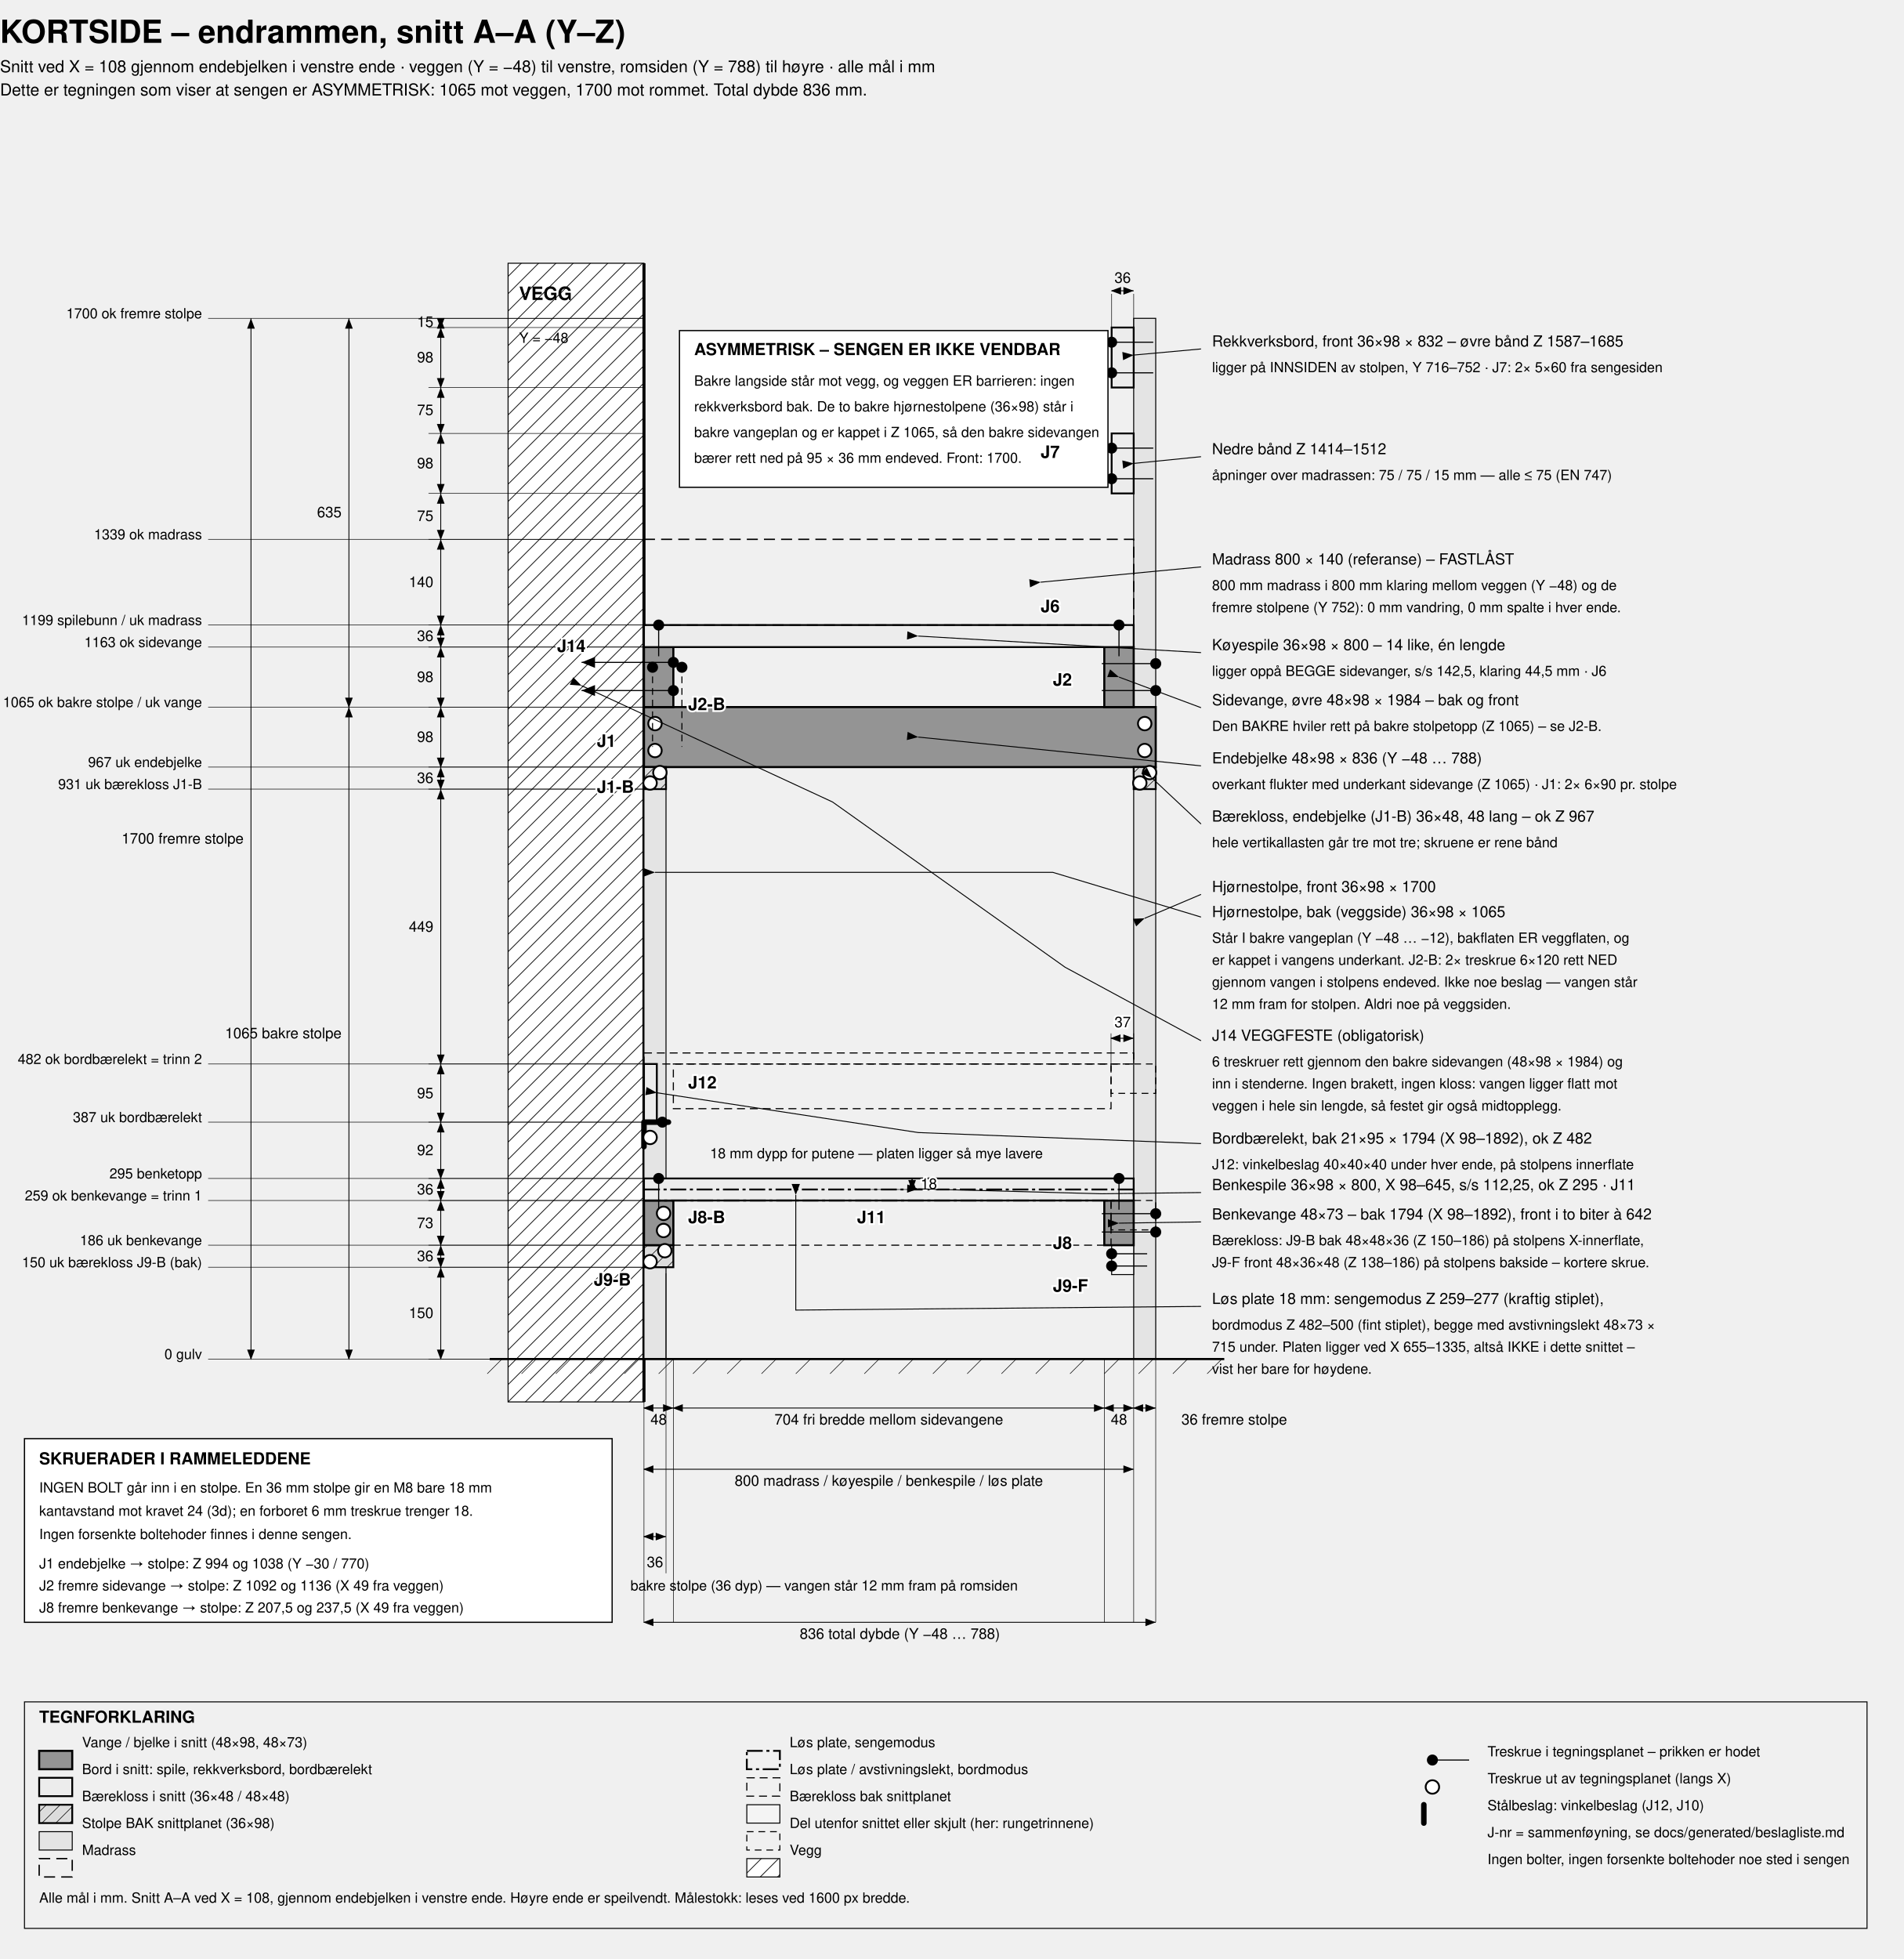
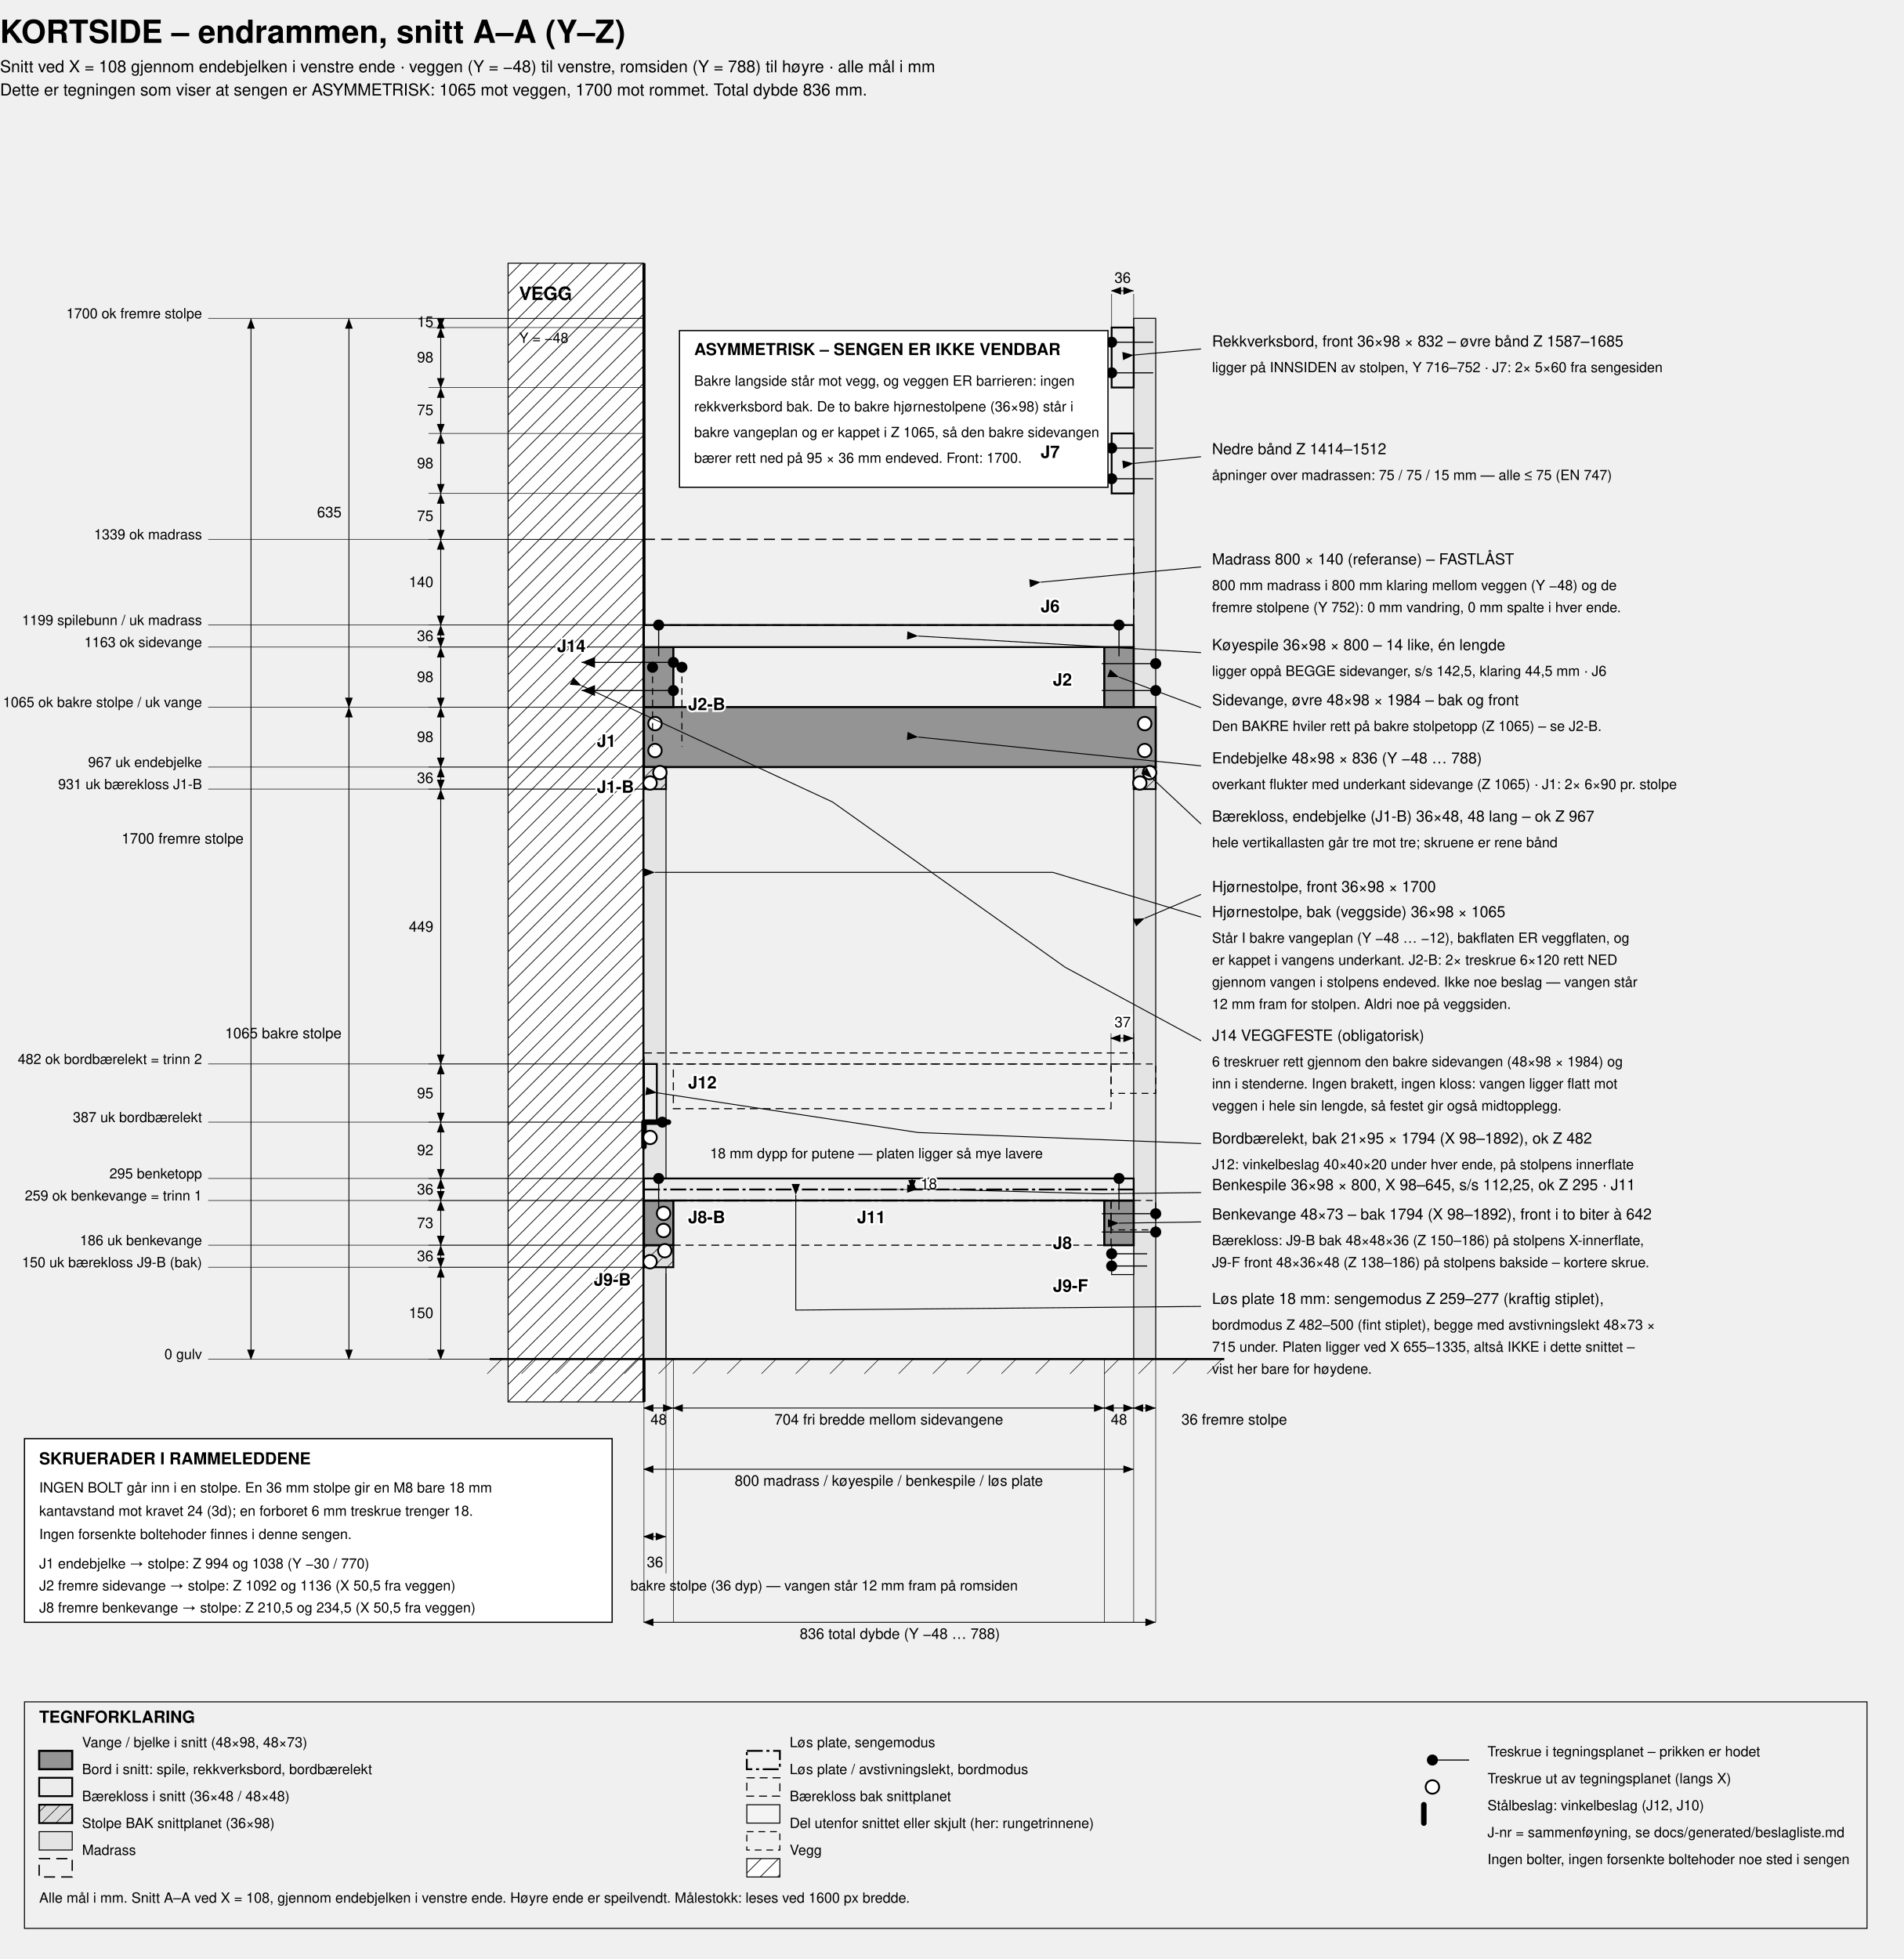
<svg xmlns="http://www.w3.org/2000/svg" viewBox="-1100 -520 3110 3200" width="1600">
  <defs>
    <marker id="aE" markerWidth="13" markerHeight="10" refX="12" refY="4.5" orient="auto">
      <path d="M0,0 L12,4.5 L0,9 z" fill="#000" />
    </marker>
    <marker id="aS" markerWidth="13" markerHeight="10" refX="1" refY="4.5" orient="auto">
      <path d="M12,0 L0,4.5 L12,9 z" fill="#000" />
    </marker>
    <pattern id="hatch" width="16" height="16" patternUnits="userSpaceOnUse" patternTransform="rotate(45)">
      <rect width="16" height="16" fill="#dcdcdc" />
      <line x1="0" y1="0" x2="0" y2="16" stroke="#000" stroke-width="1.8" />
    </pattern>
    <pattern id="wallh" width="20" height="20" patternUnits="userSpaceOnUse" patternTransform="rotate(45)">
      <rect width="20" height="20" fill="#fff" />
      <line x1="0" y1="0" x2="0" y2="20" stroke="#000" stroke-width="2.2" />
    </pattern>
    <pattern id="dots" width="14" height="14" patternUnits="userSpaceOnUse">
      <rect width="14" height="14" fill="#fff" />
      <circle cx="4" cy="4" r="1.7" fill="#000" />
    </pattern>
  </defs>
  <style>
    svg  { background:#fff; }
    text { font-family:Helvetica,Arial,sans-serif; fill:#000; font-size:25px; }
    .ttl { font-size:52px; font-weight:bold; }
    .sub { font-size:27px; }
    .lbl { font-size:25px; }
    .sml { font-size:23px; }
    .big { font-size:30px; font-weight:bold; }
    .dm  { font-size:24px; }
    .dmh { font-size:24px; paint-order:stroke; stroke:#fff; stroke-width:6px; }
    .leg { font-size:27px; font-weight:bold; }
    .jl  { font-size:28px; font-weight:bold; paint-order:stroke; stroke:#fff; stroke-width:6px; }
    .wall{ fill:url(#wallh); stroke:#000; stroke-width:1.6; }
    .wallface { stroke:#000; stroke-width:5; }
    .rai { fill:#949494; stroke:#000; stroke-width:3.4; }
    .brd { fill:#ececec; stroke:#000; stroke-width:3; }
    .blk { fill:url(#hatch); stroke:#000; stroke-width:3; }
    .pstb{ fill:#e4e4e4; stroke:#000; stroke-width:1.6; }
    .blkb{ fill:#f4f4f4; stroke:#000; stroke-width:1.6; }
    .pnlb{ fill:none; stroke:#000; stroke-width:3; stroke-dasharray:26 6 5 6; }
    .pnlg{ fill:none; stroke:#000; stroke-width:1.8; stroke-dasharray:13 8; }
    .mat { fill:none; stroke:#000; stroke-width:2.2; stroke-dasharray:18 10; }
    .gho { fill:none; stroke:#000; stroke-width:1.7; stroke-dasharray:11 8; }
    .dim { fill:none; stroke:#000; stroke-width:1.4; }
    .ext { fill:none; stroke:#000; stroke-width:0.9; }
    .ldr { fill:none; stroke:#000; stroke-width:1.5; }
    .grd { stroke:#000; stroke-width:3.5; }
    .scr { fill:#000; stroke:none; }
    .scrl{ fill:none; stroke:#000; stroke-width:1.8; }
    .scrg{ fill:#fff; stroke:#000; stroke-width:3; }
    .stl { fill:#6f6f6f; stroke:#000; stroke-width:2.4; }
    .stll{ fill:none; stroke:#000; stroke-width:9; stroke-linejoin:round; stroke-linecap:round; }
    .legbox { fill:none; stroke:#000; stroke-width:1.6; }
    .notebox{ fill:#fff; stroke:#000; stroke-width:2; }
  </style>
  <text x="-1100" y="-450" class="ttl">KORTSIDE – endrammen, snitt A–A (Y–Z)</text>
  <text x="-1100" y="-402" class="sub">Snitt ved X = 108 gjennom endebjelken i venstre ende · veggen (Y = −48) til venstre, romsiden (Y = 788) til høyre · alle mål i mm</text>
  <text x="-1100" y="-364" class="sub">Dette er tegningen som viser at sengen er ASYMMETRISK: 1065 mot veggen, 1700 mot rommet. Total dybde 836 mm.</text>
  <rect x="-270" y="-90" width="222" height="1860" class="wall" />
  <text x="-252" y="-30" class="big" text-anchor="start">VEGG</text>
  <text x="-252" y="40" class="sml" text-anchor="start">Y = −48</text>
  <line x1="-48" y1="-90" x2="-48" y2="1770" class="wallface" />
  <rect x="-48" y="635" width="36" height="1065" class="pstb" />
  <rect x="752" y="0" width="36" height="1700" class="pstb" />
  <rect x="716" y="1514" width="36" height="48" class="blkb" />
  <rect x="-48" y="1218" width="21" height="95" class="brd" />
  <rect x="-48" y="1514" width="48" height="36" class="blk" />
  <rect x="-48" y="1441" width="48" height="73" class="rai" />
  <rect x="704" y="1441" width="48" height="73" class="rai" />
  <rect x="-48" y="1405" width="800" height="36" class="brd" />
  <rect x="715" y="1441" width="73" height="48" class="gho" />
  <rect x="715" y="1218" width="73" height="48" class="gho" />
  <rect x="-48" y="635" width="836" height="98" class="rai" />
  <rect x="-48" y="733" width="36" height="36" class="blk" />
  <rect x="752" y="733" width="36" height="36" class="blk" />
  <rect x="-48" y="537" width="48" height="98" class="rai" />
  <rect x="704" y="537" width="48" height="98" class="rai" />
  <rect x="-48" y="501" width="800" height="36" class="brd" />
  <rect x="-48" y="361" width="800" height="140" class="mat" />
  <rect x="716" y="188" width="36" height="98" class="brd" />
  <rect x="716" y="15" width="36" height="98" class="brd" />
  <rect x="-48" y="1423" width="800" height="18" class="pnlb" />
  <rect x="0" y="1441" width="715" height="73" class="pnlg" />
  <rect x="-48" y="1200" width="800" height="18" class="pnlg" />
  <rect x="0" y="1218" width="715" height="73" class="pnlg" />
  <line x1="-300" y1="1700" x2="900" y2="1700" class="grd" />
  <line x1="-280" y1="1700" x2="-304" y2="1724" class="ext" />
  <line x1="-224" y1="1700" x2="-248" y2="1724" class="ext" />
  <line x1="-168" y1="1700" x2="-192" y2="1724" class="ext" />
  <line x1="-112" y1="1700" x2="-136" y2="1724" class="ext" />
  <line x1="-56" y1="1700" x2="-80" y2="1724" class="ext" />
  <line x1="0" y1="1700" x2="-24" y2="1724" class="ext" />
  <line x1="56" y1="1700" x2="32" y2="1724" class="ext" />
  <line x1="112" y1="1700" x2="88" y2="1724" class="ext" />
  <line x1="168" y1="1700" x2="144" y2="1724" class="ext" />
  <line x1="224" y1="1700" x2="200" y2="1724" class="ext" />
  <line x1="280" y1="1700" x2="256" y2="1724" class="ext" />
  <line x1="336" y1="1700" x2="312" y2="1724" class="ext" />
  <line x1="392" y1="1700" x2="368" y2="1724" class="ext" />
  <line x1="448" y1="1700" x2="424" y2="1724" class="ext" />
  <line x1="504" y1="1700" x2="480" y2="1724" class="ext" />
  <line x1="560" y1="1700" x2="536" y2="1724" class="ext" />
  <line x1="616" y1="1700" x2="592" y2="1724" class="ext" />
  <line x1="672" y1="1700" x2="648" y2="1724" class="ext" />
  <line x1="728" y1="1700" x2="704" y2="1724" class="ext" />
  <line x1="784" y1="1700" x2="760" y2="1724" class="ext" />
  <line x1="840" y1="1700" x2="816" y2="1724" class="ext" />
  <line x1="896" y1="1700" x2="872" y2="1724" class="ext" />
  <circle cx="-30" cy="706" r="11" class="scrg" />
  <circle cx="-30" cy="662" r="11" class="scrg" />
  <circle cx="770" cy="706" r="11" class="scrg" />
  <circle cx="770" cy="662" r="11" class="scrg" />
  <circle cx="-38" cy="759" r="11" class="scrg" />
  <circle cx="-22" cy="742" r="11" class="scrg" />
  <circle cx="762" cy="759" r="11" class="scrg" />
  <circle cx="778" cy="742" r="11" class="scrg" />
  <line x1="788" y1="608" x2="700" y2="608" class="scrl" />
  <circle cx="788" cy="608" r="9" class="scr" />
  <line x1="788" y1="564" x2="700" y2="564" class="scrl" />
  <circle cx="788" cy="564" r="9" class="scr" />
  <line x1="-34" y1="566" x2="-34" y2="700" class="gho" />
  <line x1="14" y1="566" x2="14" y2="700" class="gho" />
  <circle cx="-34" cy="570" r="9" class="scr" />
  <circle cx="14" cy="570" r="9" class="scr" />
  <line x1="0" y1="608" x2="-150" y2="608" class="scrl" />
  <circle cx="0" cy="608" r="9" class="scr" />
  <polygon points="-150,608 -128,599 -128,617" class="scr" />
  <line x1="0" y1="562" x2="-150" y2="562" class="scrl" />
  <circle cx="0" cy="562" r="9" class="scr" />
  <polygon points="-150,562 -128,553 -128,571" class="scr" />
  <line x1="-24" y1="501" x2="-24" y2="552" class="scrl" />
  <circle cx="-24" cy="501" r="9" class="scr" />
  <line x1="728" y1="501" x2="728" y2="552" class="scrl" />
  <circle cx="728" cy="501" r="9" class="scr" />
  <line x1="-24" y1="1405" x2="-24" y2="1456" class="scrl" />
  <circle cx="-24" cy="1405" r="9" class="scr" />
  <line x1="728" y1="1405" x2="728" y2="1456" class="scrl" />
  <circle cx="728" cy="1405" r="9" class="scr" />
  <line x1="716" y1="262" x2="784" y2="262" class="scrl" />
  <circle cx="716" cy="262" r="9" class="scr" />
  <line x1="716" y1="212" x2="784" y2="212" class="scrl" />
  <circle cx="716" cy="212" r="9" class="scr" />
  <line x1="716" y1="89" x2="784" y2="89" class="scrl" />
  <circle cx="716" cy="89" r="9" class="scr" />
  <line x1="716" y1="39" x2="784" y2="39" class="scrl" />
  <circle cx="716" cy="39" r="9" class="scr" />
  <line x1="788" y1="1492.5" x2="700" y2="1492.5" class="scrl" />
  <circle cx="788" cy="1492.5" r="9" class="scr" />
  <line x1="788" y1="1462.5" x2="700" y2="1462.5" class="scrl" />
  <circle cx="788" cy="1462.5" r="9" class="scr" />
  <circle cx="-16" cy="1490" r="11" class="scrg" />
  <circle cx="-16" cy="1462" r="11" class="scrg" />
  <circle cx="-38" cy="1541" r="11" class="scrg" />
  <circle cx="-14" cy="1523" r="11" class="scrg" />
  <line x1="716" y1="1548" x2="774" y2="1548" class="scrl" />
  <circle cx="716" cy="1548" r="9" class="scr" />
  <line x1="716" y1="1528" x2="774" y2="1528" class="scrl" />
  <circle cx="716" cy="1528" r="9" class="scr" />
  <polyline points="-48,1353 -48,1313 -8,1313" class="stll" />
  <circle cx="-38" cy="1338" r="11" class="scrg" />
  <circle cx="-18" cy="1313" r="9" class="scr" />
  <line x1="-48" y1="1700" x2="-400" y2="1700" class="ext" />
  <line x1="-48" y1="1550" x2="-400" y2="1550" class="ext" />
  <line x1="-380" y1="1700" x2="-380" y2="1550" class="dim" marker-start="url(#aS)" marker-end="url(#aE)" />
  <text x="-392" y="1633" class="dm" text-anchor="end">150</text>
  <line x1="-48" y1="1514" x2="-400" y2="1514" class="ext" />
  <line x1="-380" y1="1550" x2="-380" y2="1514" class="dim" marker-start="url(#aS)" marker-end="url(#aE)" />
  <text x="-392" y="1540" class="dm" text-anchor="end">36</text>
  <line x1="-48" y1="1441" x2="-400" y2="1441" class="ext" />
  <line x1="-380" y1="1514" x2="-380" y2="1441" class="dim" marker-start="url(#aS)" marker-end="url(#aE)" />
  <text x="-392" y="1486" class="dm" text-anchor="end">73</text>
  <line x1="-48" y1="1405" x2="-400" y2="1405" class="ext" />
  <line x1="-380" y1="1441" x2="-380" y2="1405" class="dim" marker-start="url(#aS)" marker-end="url(#aE)" />
  <text x="-392" y="1431" class="dm" text-anchor="end">36</text>
  <line x1="-48" y1="1313" x2="-400" y2="1313" class="ext" />
  <line x1="-380" y1="1405" x2="-380" y2="1313" class="dim" marker-start="url(#aS)" marker-end="url(#aE)" />
  <text x="-392" y="1367" class="dm" text-anchor="end">92</text>
  <line x1="-48" y1="1218" x2="-400" y2="1218" class="ext" />
  <line x1="-380" y1="1313" x2="-380" y2="1218" class="dim" marker-start="url(#aS)" marker-end="url(#aE)" />
  <text x="-392" y="1274" class="dm" text-anchor="end">95</text>
  <line x1="-48" y1="769" x2="-400" y2="769" class="ext" />
  <line x1="-380" y1="1218" x2="-380" y2="769" class="dim" marker-start="url(#aS)" marker-end="url(#aE)" />
  <text x="-392" y="1002" class="dm" text-anchor="end">449</text>
  <line x1="-48" y1="733" x2="-400" y2="733" class="ext" />
  <line x1="-380" y1="769" x2="-380" y2="733" class="dim" marker-start="url(#aS)" marker-end="url(#aE)" />
  <text x="-392" y="759" class="dm" text-anchor="end">36</text>
  <line x1="-48" y1="635" x2="-400" y2="635" class="ext" />
  <line x1="-380" y1="733" x2="-380" y2="635" class="dim" marker-start="url(#aS)" marker-end="url(#aE)" />
  <text x="-392" y="692" class="dm" text-anchor="end">98</text>
  <line x1="-48" y1="537" x2="-400" y2="537" class="ext" />
  <line x1="-380" y1="635" x2="-380" y2="537" class="dim" marker-start="url(#aS)" marker-end="url(#aE)" />
  <text x="-392" y="594" class="dm" text-anchor="end">98</text>
  <line x1="-48" y1="501" x2="-400" y2="501" class="ext" />
  <line x1="-380" y1="537" x2="-380" y2="501" class="dim" marker-start="url(#aS)" marker-end="url(#aE)" />
  <text x="-392" y="527" class="dm" text-anchor="end">36</text>
  <line x1="-48" y1="361" x2="-400" y2="361" class="ext" />
  <line x1="-380" y1="501" x2="-380" y2="361" class="dim" marker-start="url(#aS)" marker-end="url(#aE)" />
  <text x="-392" y="439" class="dm" text-anchor="end">140</text>
  <line x1="-48" y1="286" x2="-400" y2="286" class="ext" />
  <line x1="-380" y1="361" x2="-380" y2="286" class="dim" marker-start="url(#aS)" marker-end="url(#aE)" />
  <text x="-392" y="331" class="dm" text-anchor="end">75</text>
  <line x1="-48" y1="188" x2="-400" y2="188" class="ext" />
  <line x1="-380" y1="286" x2="-380" y2="188" class="dim" marker-start="url(#aS)" marker-end="url(#aE)" />
  <text x="-392" y="245" class="dm" text-anchor="end">98</text>
  <line x1="-48" y1="113" x2="-400" y2="113" class="ext" />
  <line x1="-380" y1="188" x2="-380" y2="113" class="dim" marker-start="url(#aS)" marker-end="url(#aE)" />
  <text x="-392" y="158" class="dm" text-anchor="end">75</text>
  <line x1="-48" y1="15" x2="-400" y2="15" class="ext" />
  <line x1="-380" y1="113" x2="-380" y2="15" class="dim" marker-start="url(#aS)" marker-end="url(#aE)" />
  <text x="-392" y="72" class="dm" text-anchor="end">98</text>
  <line x1="-48" y1="0" x2="-400" y2="0" class="ext" />
  <line x1="-380" y1="15" x2="-380" y2="0" class="dim" marker-start="url(#aS)" marker-end="url(#aE)" />
  <text x="-392" y="14" class="dm" text-anchor="end">15</text>
  <line x1="-530" y1="1700" x2="-530" y2="635" class="dim" marker-start="url(#aS)" marker-end="url(#aE)" />
  <text x="-542" y="1176" class="dm" text-anchor="end">1065  bakre stolpe</text>
  <line x1="-530" y1="635" x2="-530" y2="0" class="dim" marker-start="url(#aS)" marker-end="url(#aE)" />
  <text x="-542" y="325" class="dm" text-anchor="end">635</text>
  <line x1="-690" y1="1700" x2="-690" y2="0" class="dim" marker-start="url(#aS)" marker-end="url(#aE)" />
  <text x="-702" y="858" class="dm" text-anchor="end">1700  fremre stolpe</text>
  <line x1="-48" y1="1700" x2="-760" y2="1700" class="ext" />
  <text x="-770" y="1700" class="sml" text-anchor="end">0  gulv</text>
  <line x1="-48" y1="1550" x2="-760" y2="1550" class="ext" />
  <text x="-770" y="1550" class="sml" text-anchor="end">150  uk bærekloss J9-B (bak)</text>
  <line x1="-48" y1="1514" x2="-760" y2="1514" class="ext" />
  <text x="-770" y="1514" class="sml" text-anchor="end">186  uk benkevange</text>
  <line x1="-48" y1="1441" x2="-760" y2="1441" class="ext" />
  <text x="-770" y="1441" class="sml" text-anchor="end">259  ok benkevange = trinn 1</text>
  <line x1="-48" y1="1405" x2="-760" y2="1405" class="ext" />
  <text x="-770" y="1405" class="sml" text-anchor="end">295  benketopp</text>
  <line x1="-48" y1="1313" x2="-760" y2="1313" class="ext" />
  <text x="-770" y="1313" class="sml" text-anchor="end">387  uk bordbærelekt</text>
  <line x1="-48" y1="1218" x2="-760" y2="1218" class="ext" />
  <text x="-770" y="1218" class="sml" text-anchor="end">482  ok bordbærelekt = trinn 2</text>
  <line x1="-48" y1="769" x2="-760" y2="769" class="ext" />
  <text x="-770" y="769" class="sml" text-anchor="end">931  uk bærekloss J1-B</text>
  <line x1="-48" y1="733" x2="-760" y2="733" class="ext" />
  <text x="-770" y="733" class="sml" text-anchor="end">967  uk endebjelke</text>
  <line x1="-48" y1="635" x2="-760" y2="635" class="ext" />
  <text x="-770" y="635" class="sml" text-anchor="end">1065  ok bakre stolpe / uk vange</text>
  <line x1="-48" y1="537" x2="-760" y2="537" class="ext" />
  <text x="-770" y="537" class="sml" text-anchor="end">1163  ok sidevange</text>
  <line x1="-48" y1="501" x2="-760" y2="501" class="ext" />
  <text x="-770" y="501" class="sml" text-anchor="end">1199  spilebunn / uk madrass</text>
  <line x1="-48" y1="361" x2="-760" y2="361" class="ext" />
  <text x="-770" y="361" class="sml" text-anchor="end">1339  ok madrass</text>
  <line x1="-48" y1="0" x2="-760" y2="0" class="ext" />
  <text x="-770" y="0" class="sml" text-anchor="end">1700  ok fremre stolpe</text>
  <line x1="-48" y1="1700" x2="-48" y2="2130" class="ext" />
  <line x1="-12" y1="1560" x2="-12" y2="2050" class="ext" />
  <line x1="0" y1="1700" x2="0" y2="2130" class="ext" />
  <line x1="704" y1="1700" x2="704" y2="2130" class="ext" />
  <line x1="752" y1="1700" x2="752" y2="2130" class="ext" />
  <line x1="788" y1="1700" x2="788" y2="2130" class="ext" />
  <line x1="-48" y1="1780" x2="0" y2="1780" class="dim" marker-start="url(#aS)" marker-end="url(#aE)" />
  <text x="-24" y="1807" class="dm" text-anchor="middle">48</text>
  <line x1="0" y1="1780" x2="704" y2="1780" class="dim" marker-start="url(#aS)" marker-end="url(#aE)" />
  <text x="352" y="1807" class="dm" text-anchor="middle">704  fri bredde mellom sidevangene</text>
  <line x1="704" y1="1780" x2="752" y2="1780" class="dim" marker-start="url(#aS)" marker-end="url(#aE)" />
  <text x="728" y="1807" class="dm" text-anchor="middle">48</text>
  <line x1="752" y1="1780" x2="788" y2="1780" class="dim" marker-start="url(#aS)" marker-end="url(#aE)" />
  <text x="830" y="1807" class="dm" text-anchor="start">36  fremre stolpe</text>
  <line x1="-48" y1="1990" x2="-12" y2="1990" class="dim" marker-start="url(#aS)" marker-end="url(#aE)" />
  <text x="-30" y="2040" class="dm" text-anchor="middle">36</text>
  <text x="-70" y="2078" class="sml" text-anchor="start">bakre stolpe (36 dyp) — vangen står 12 mm fram på romsiden</text>
  <line x1="-48" y1="1880" x2="752" y2="1880" class="dim" marker-start="url(#aS)" marker-end="url(#aE)" />
  <text x="352" y="1907" class="dm" text-anchor="middle">800  madrass / køyespile / benkespile / løs plate</text>
  <line x1="-48" y1="2130" x2="788" y2="2130" class="dim" marker-start="url(#aS)" marker-end="url(#aE)" />
  <text x="370" y="2157" class="dm" text-anchor="middle">836  total dybde (Y −48 … 788)</text>
  <line x1="716" y1="15" x2="716" y2="-40" class="ext" />
  <line x1="752" y1="15" x2="752" y2="-40" class="ext" />
  <line x1="716" y1="-45" x2="752" y2="-45" class="dim" marker-start="url(#aS)" marker-end="url(#aE)" />
  <text x="734" y="-58" class="dm" text-anchor="middle">36</text>
  <line x1="300" y1="1423" x2="430" y2="1423" class="ext" />
  <line x1="300" y1="1405" x2="430" y2="1405" class="ext" />
  <line x1="390" y1="1423" x2="390" y2="1405" class="dim" marker-start="url(#aS)" marker-end="url(#aE)" />
  <text x="404" y="1422" class="dmh" text-anchor="start">18</text>
  <text x="60" y="1372" class="sml" text-anchor="start">18 mm dypp for putene — platen ligger så mye lavere</text>
  <line x1="715" y1="1218" x2="715" y2="1168" class="ext" />
  <line x1="752" y1="1218" x2="752" y2="1168" class="ext" />
  <line x1="715" y1="1176" x2="752" y2="1176" class="dim" marker-start="url(#aS)" marker-end="url(#aE)" />
  <text x="734" y="1158" class="dmh" text-anchor="middle">37</text>
  <rect x="10" y="20" width="700" height="256" class="notebox" />
  <text x="34" y="60" class="leg" text-anchor="start">ASYMMETRISK – SENGEN ER IKKE VENDBAR</text>
  <text x="34" y="110" class="sml" text-anchor="start">Bakre langside står mot vegg, og veggen ER barrieren: ingen</text>
  <text x="34" y="152" class="sml" text-anchor="start">rekkverksbord bak. De to bakre hjørnestolpene (36×98) står i</text>
  <text x="34" y="194" class="sml" text-anchor="start">bakre vangeplan og er kappet i Z 1065, så den bakre sidevangen</text>
  <text x="34" y="236" class="sml" text-anchor="start">bærer rett ned på 95 × 36 mm endeved. Front: 1700.</text>
  <rect x="-1060" y="1830" width="960" height="300" class="notebox" />
  <text x="-1036" y="1872" class="leg" text-anchor="start">SKRUERADER I RAMMELEDDENE</text>
  <text x="-1036" y="1918" class="sml" text-anchor="start">INGEN BOLT går inn i en stolpe. En 36 mm stolpe gir en M8 bare 18 mm</text>
  <text x="-1036" y="1956" class="sml" text-anchor="start">kantavstand mot kravet 24 (3d); en forboret 6 mm treskrue trenger 18.</text>
  <text x="-1036" y="1994" class="sml" text-anchor="start">Ingen forsenkte boltehoder finnes i denne sengen.</text>
  <text x="-1036" y="2042" class="sml" text-anchor="start">J1  endebjelke → stolpe:  Z 994 og 1038  (Y −30 / 770)</text>
-   <text x="-1036" y="2078" class="sml" text-anchor="start">J2  fremre sidevange → stolpe:  Z 1092 og 1136  (X 49 fra veggen)</text>
-   <text x="-1036" y="2114" class="sml" text-anchor="start">J8  fremre benkevange → stolpe:  Z 207,5 og 237,5  (X 49 fra veggen)</text>
+   <text x="-1036" y="2078" class="sml" text-anchor="start">J2  fremre sidevange → stolpe:  Z 1092 og 1136  (X 50,5 fra veggen)</text>
+   <text x="-1036" y="2114" class="sml" text-anchor="start">J8  fremre benkevange → stolpe:  Z 210,5 og 234,5  (X 50,5 fra veggen)</text>
  <polyline points="752,60 862,50" class="ldr" marker-start="url(#aE)" />
  <text x="880" y="46" class="lbl" text-anchor="start">Rekkverksbord, front 36×98 × 832 – øvre bånd Z 1587–1685</text>
  <text x="880" y="88" class="sml" text-anchor="start">ligger på INNSIDEN av stolpen, Y 716–752 · J7: 2× 5×60 fra sengesiden</text>
  <polyline points="752,237 862,226" class="ldr" marker-start="url(#aE)" />
  <text x="880" y="222" class="lbl" text-anchor="start">Nedre bånd Z 1414–1512</text>
  <text x="880" y="264" class="sml" text-anchor="start">åpninger over madrassen: 75 / 75 / 15 mm — alle ≤ 75 (EN 747)</text>
  <polyline points="600,431 862,406" class="ldr" marker-start="url(#aE)" />
  <text x="880" y="402" class="lbl" text-anchor="start">Madrass 800 × 140 (referanse) – FASTLÅST</text>
  <text x="880" y="444" class="sml" text-anchor="start">800 mm madrass i 800 mm klaring mellom veggen (Y −48) og de</text>
  <text x="880" y="480" class="sml" text-anchor="start">fremre stolpene (Y 752): 0 mm vandring, 0 mm spalte i hver ende.</text>
  <polyline points="400,519 862,546" class="ldr" marker-start="url(#aE)" />
  <text x="880" y="542" class="lbl" text-anchor="start">Køyespile 36×98 × 800 – 14 like, én lengde</text>
  <text x="880" y="584" class="sml" text-anchor="start">ligger oppå BEGGE sidevanger, s/s 142,5, klaring 44,5 mm · J6</text>
  <polyline points="728,586 862,636" class="ldr" marker-start="url(#aE)" />
  <text x="880" y="632" class="lbl" text-anchor="start">Sidevange, øvre 48×98 × 1984 – bak og front</text>
  <text x="880" y="674" class="sml" text-anchor="start">Den BAKRE hviler rett på bakre stolpetopp (Z 1065) – se J2-B.</text>
  <polyline points="400,684 862,731" class="ldr" marker-start="url(#aE)" />
  <text x="880" y="727" class="lbl" text-anchor="start">Endebjelke 48×98 × 836  (Y −48 … 788)</text>
  <text x="880" y="769" class="sml" text-anchor="start">overkant flukter med underkant sidevange (Z 1065) · J1: 2× 6×90 pr. stolpe</text>
  <polyline points="782,751 862,826" class="ldr" marker-start="url(#aE)" />
  <text x="880" y="822" class="lbl" text-anchor="start">Bærekloss, endebjelke (J1-B) 36×48, 48 lang – ok Z 967</text>
  <text x="880" y="864" class="sml" text-anchor="start">hele vertikallasten går tre mot tre; skruene er rene bånd</text>
  <polyline points="770,980 862,941" class="ldr" marker-start="url(#aE)" />
  <text x="880" y="937" class="lbl" text-anchor="start">Hjørnestolpe, front 36×98 × 1700</text>
  <polyline points="-30,905 620,905 862,978" class="ldr" marker-start="url(#aE)" />
  <text x="880" y="978" class="lbl" text-anchor="start">Hjørnestolpe, bak (veggside) 36×98 × 1065</text>
  <text x="880" y="1020" class="sml" text-anchor="start">Står I bakre vangeplan (Y −48 … −12), bakflaten ER veggflaten, og</text>
  <text x="880" y="1056" class="sml" text-anchor="start">er kappet i vangens underkant. J2-B: 2× treskrue 6×120 rett NED</text>
  <text x="880" y="1092" class="sml" text-anchor="start">gjennom vangen i stolpens endeved. Ikke noe beslag — vangen står</text>
  <text x="880" y="1128" class="sml" text-anchor="start">12 mm fram for stolpen. Aldri noe på veggsiden.</text>
  <polyline points="-150,600 260,790 640,1060 862,1180" class="ldr" marker-start="url(#aE)" />
  <text x="880" y="1180" class="lbl" text-anchor="start">J14 VEGGFESTE (obligatorisk)</text>
  <text x="880" y="1222" class="sml" text-anchor="start">6 treskruer rett gjennom den bakre sidevangen (48×98 × 1984) og</text>
  <text x="880" y="1258" class="sml" text-anchor="start">inn i stenderne. Ingen brakett, ingen kloss: vangen ligger flatt mot</text>
  <text x="880" y="1294" class="sml" text-anchor="start">veggen i hele sin lengde, så festet gir også midtopplegg.</text>
  <polyline points="-27,1265 400,1330 862,1348" class="ldr" marker-start="url(#aE)" />
  <text x="880" y="1348" class="lbl" text-anchor="start">Bordbærelekt, bak 21×95 × 1794 (X 98–1892), ok Z 482</text>
-   <text x="880" y="1390" class="sml" text-anchor="start">J12: vinkelbeslag 40×40×40 under hver ende, på stolpens innerflate</text>
+   <text x="880" y="1390" class="sml" text-anchor="start">J12: vinkelbeslag 40×40×20 under hver ende, på stolpens innerflate</text>
  <polyline points="400,1422 700,1430 862,1428" class="ldr" marker-start="url(#aE)" />
  <text x="880" y="1424" class="lbl" text-anchor="start">Benkespile 36×98 × 800, X 98–645, s/s 112,25, ok Z 295 · J11</text>
  <polyline points="728,1478 862,1476" class="ldr" marker-start="url(#aE)" />
  <text x="880" y="1472" class="lbl" text-anchor="start">Benkevange 48×73 – bak 1794 (X 98–1892), front i to biter à 642</text>
  <text x="880" y="1514" class="sml" text-anchor="start">Bærekloss: J9-B bak 48×48×36 (Z 150–186) på stolpens X-innerflate,</text>
  <text x="880" y="1550" class="sml" text-anchor="start">J9-F front 48×36×48 (Z 138–186) på stolpens bakside – kortere skrue.</text>
  <polyline points="200,1432 200,1620 862,1614" class="ldr" marker-start="url(#aE)" />
  <text x="880" y="1610" class="lbl" text-anchor="start">Løs plate 18 mm: sengemodus Z 259–277 (kraftig stiplet),</text>
  <text x="880" y="1652" class="sml" text-anchor="start">bordmodus Z 482–500 (fint stiplet), begge med avstivningslekt 48×73 ×</text>
  <text x="880" y="1688" class="sml" text-anchor="start">715 under. Platen ligger ved X 655–1335, altså IKKE i dette snittet –</text>
  <text x="880" y="1724" class="sml" text-anchor="start">vist her bare for høydene.</text>
  <text x="-125" y="700" class="jl" text-anchor="start">J1</text>
  <text x="-125" y="775" class="jl" text-anchor="start">J1-B</text>
  <text x="620" y="600" class="jl" text-anchor="start">J2</text>
  <text x="24" y="640" class="jl" text-anchor="start">J2-B</text>
  <text x="-190" y="545" class="jl" text-anchor="start">J14</text>
  <text x="600" y="480" class="jl" text-anchor="start">J6</text>
  <text x="600" y="228" class="jl" text-anchor="start">J7</text>
  <text x="620" y="1520" class="jl" text-anchor="start">J8</text>
  <text x="24" y="1478" class="jl" text-anchor="start">J8-B</text>
  <text x="-130" y="1580" class="jl" text-anchor="start">J9-B</text>
  <text x="620" y="1590" class="jl" text-anchor="start">J9-F</text>
  <text x="300" y="1478" class="jl" text-anchor="start">J11</text>
  <text x="24" y="1258" class="jl" text-anchor="start">J12</text>
  <rect x="-1060" y="2260" width="3010" height="370" class="legbox" />
  <text x="-1036" y="2294" class="leg" text-anchor="start">TEGNFORKLARING</text>
  <rect x="-1036" y="2340" width="54" height="30" class="rai" />
  <text x="-966" y="2334" class="sml" text-anchor="start">Vange / bjelke i snitt (48×98, 48×73)</text>
  <rect x="-1036" y="2384" width="54" height="30" class="brd" />
  <text x="-966" y="2378" class="sml" text-anchor="start">Bord i snitt: spile, rekkverksbord, bordbærelekt</text>
  <rect x="-1036" y="2428" width="54" height="30" class="blk" />
  <text x="-966" y="2422" class="sml" text-anchor="start">Bærekloss i snitt (36×48 / 48×48)</text>
  <rect x="-1036" y="2472" width="54" height="30" class="pstb" />
  <text x="-966" y="2466" class="sml" text-anchor="start">Stolpe BAK snittplanet (36×98)</text>
  <rect x="-1036" y="2516" width="54" height="30" class="mat" />
  <text x="-966" y="2510" class="sml" text-anchor="start">Madrass</text>
  <rect x="120" y="2340" width="54" height="30" class="pnlb" />
  <text x="190" y="2334" class="sml" text-anchor="start">Løs plate, sengemodus</text>
  <rect x="120" y="2384" width="54" height="30" class="pnlg" />
  <text x="190" y="2378" class="sml" text-anchor="start">Løs plate / avstivningslekt, bordmodus</text>
  <rect x="120" y="2428" width="54" height="30" class="blkb" />
  <text x="190" y="2422" class="sml" text-anchor="start">Bærekloss bak snittplanet</text>
  <rect x="120" y="2472" width="54" height="30" class="gho" />
  <text x="190" y="2466" class="sml" text-anchor="start">Del utenfor snittet eller skjult (her: rungetrinnene)</text>
  <rect x="120" y="2516" width="54" height="30" class="wall" />
  <text x="190" y="2510" class="sml" text-anchor="start">Vegg</text>
  <circle cx="1240" cy="2355" r="9" class="scr" />
  <line x1="1240" y1="2355" x2="1300" y2="2355" class="scrl" />
  <text x="1330" y="2349" class="sml" text-anchor="start">Treskrue i tegningsplanet – prikken er hodet</text>
  <circle cx="1240" cy="2399" r="11" class="scrg" />
  <text x="1330" y="2393" class="sml" text-anchor="start">Treskrue ut av tegningsplanet (langs X)</text>
  <line x1="1226" y1="2428" x2="1226" y2="2458" class="stll" />
  <text x="1330" y="2437" class="sml" text-anchor="start">Stålbeslag: vinkelbeslag (J12, J10)</text>
  <text x="1330" y="2481" class="sml" text-anchor="start">J-nr = sammenføyning, se docs/generated/beslagliste.md</text>
  <text x="1330" y="2525" class="sml" text-anchor="start">Ingen bolter, ingen forsenkte boltehoder noe sted i sengen</text>
  <text x="-1036" y="2588" class="sml" text-anchor="start">Alle mål i mm. Snitt A–A ved X = 108, gjennom endebjelken i venstre ende. Høyre ende er speilvendt. Målestokk: leses ved 1600 px bredde.</text>
</svg>
